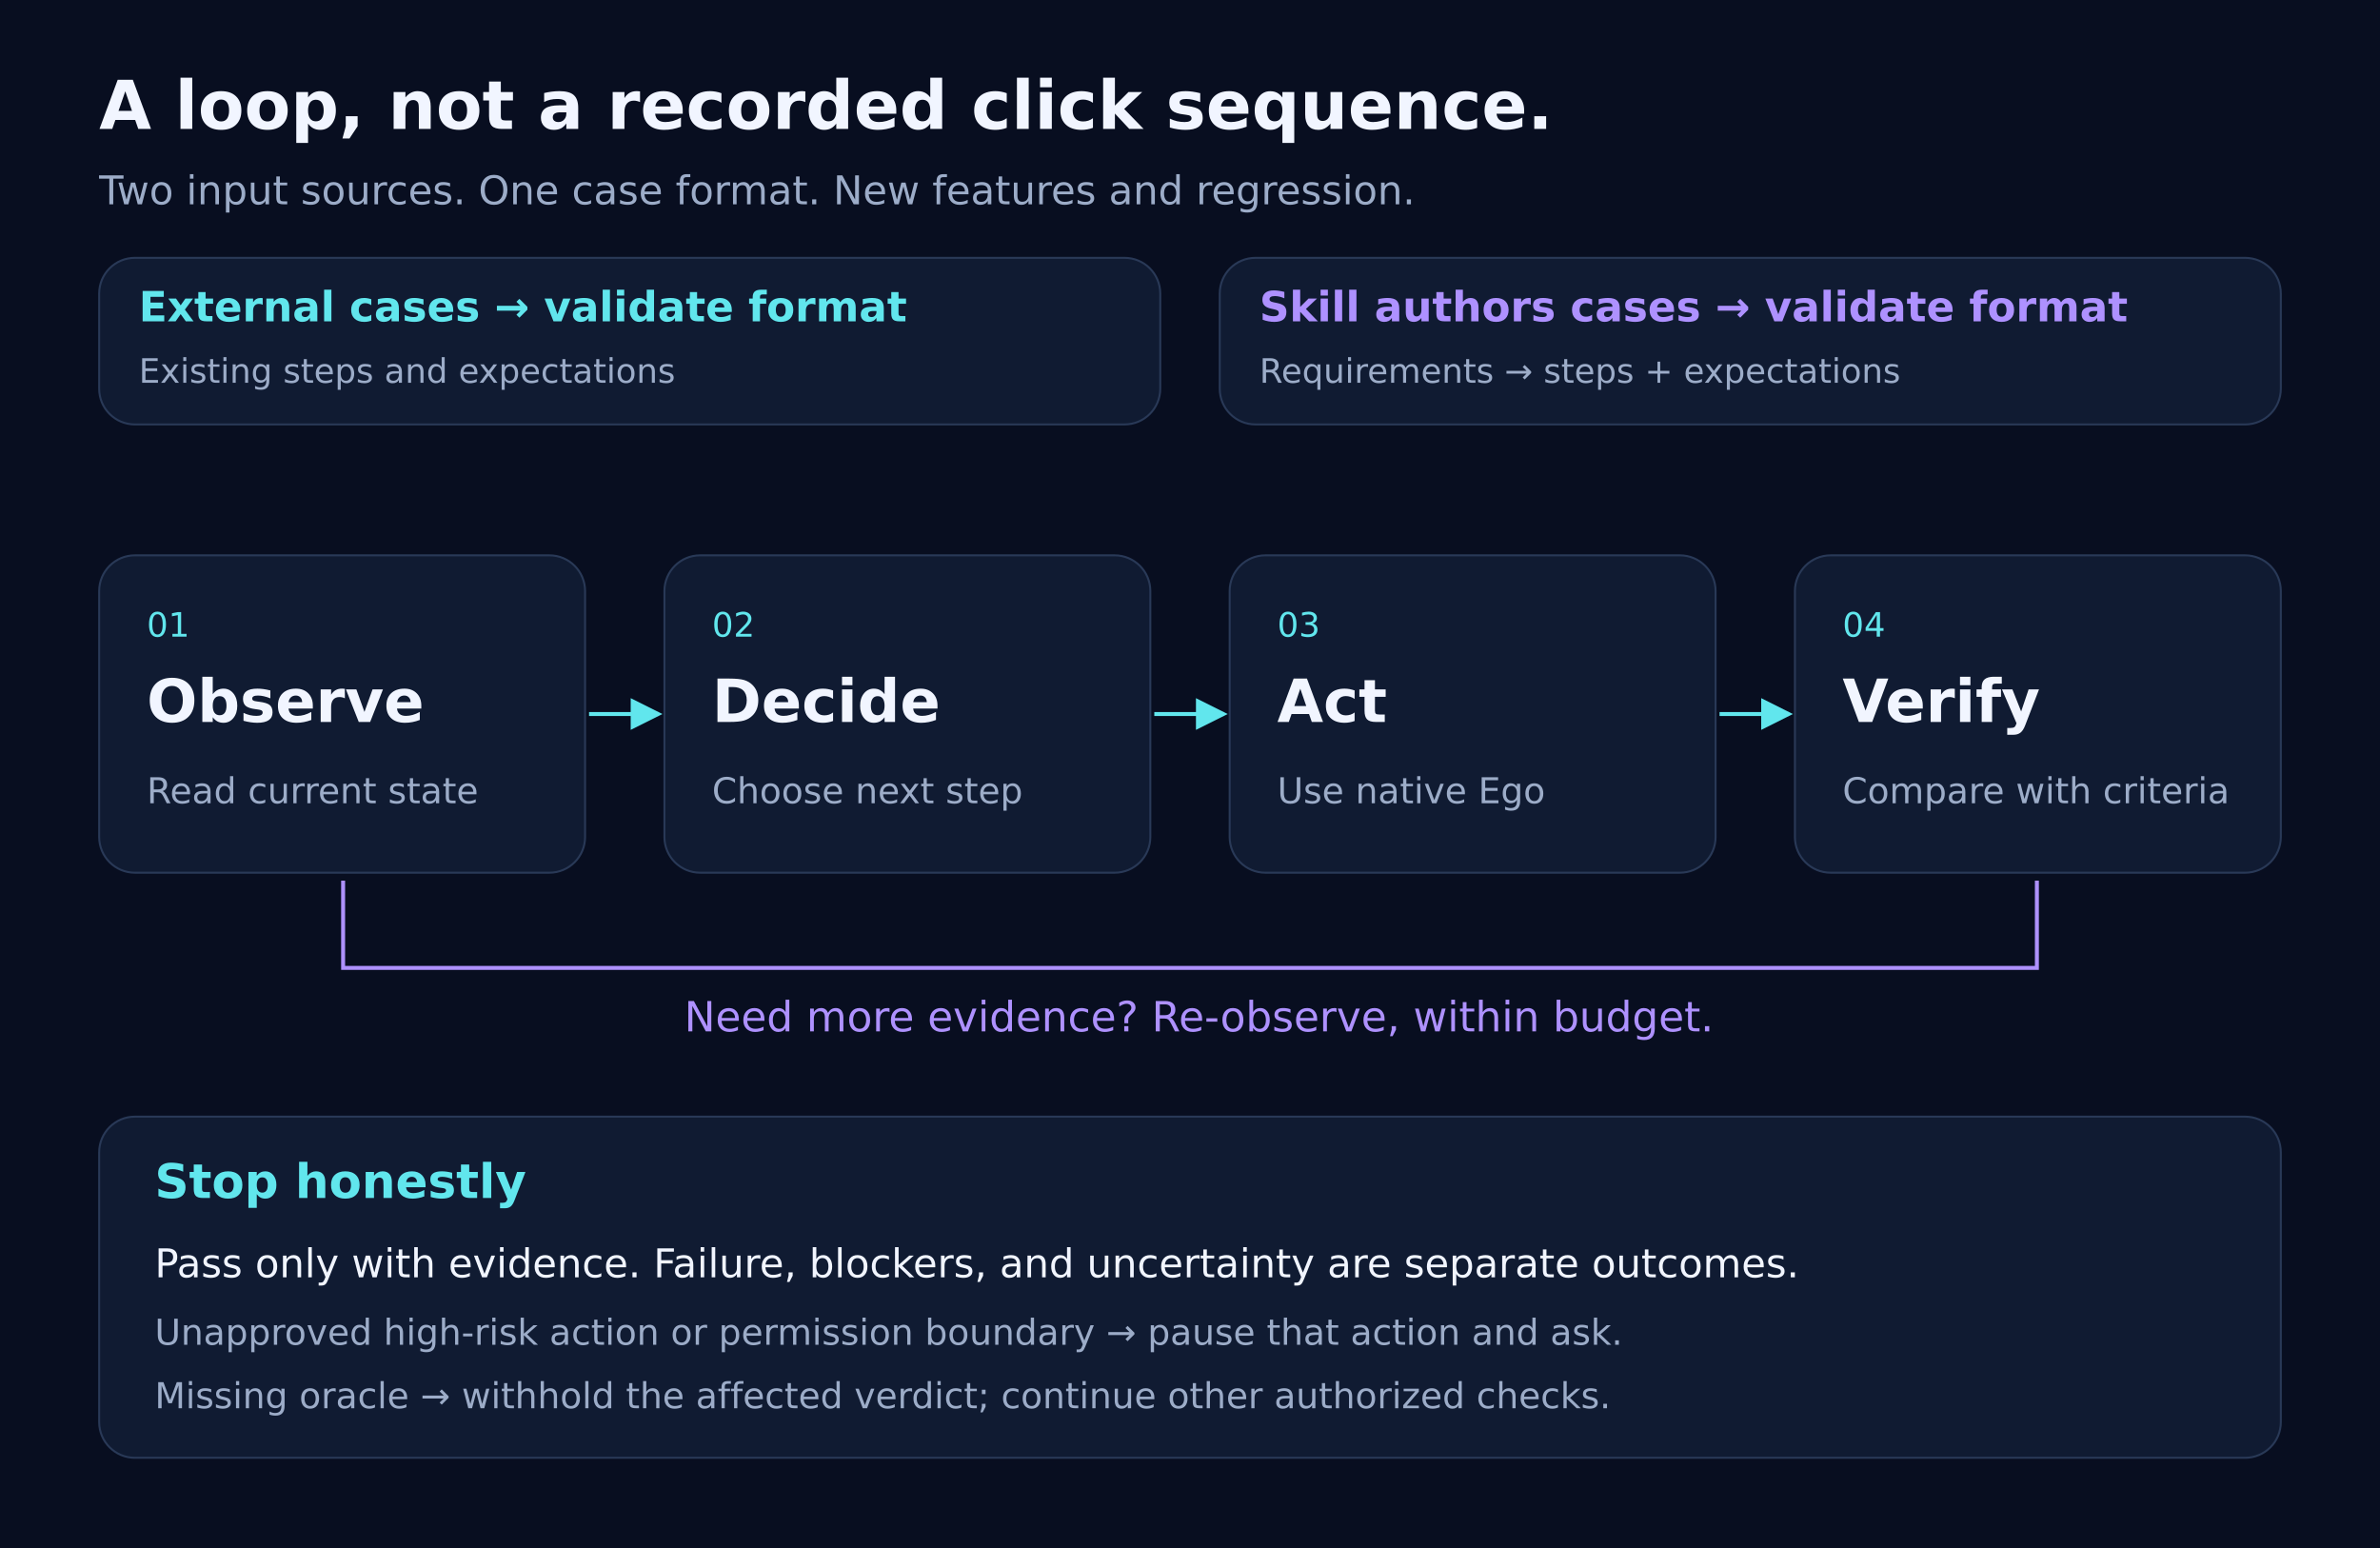
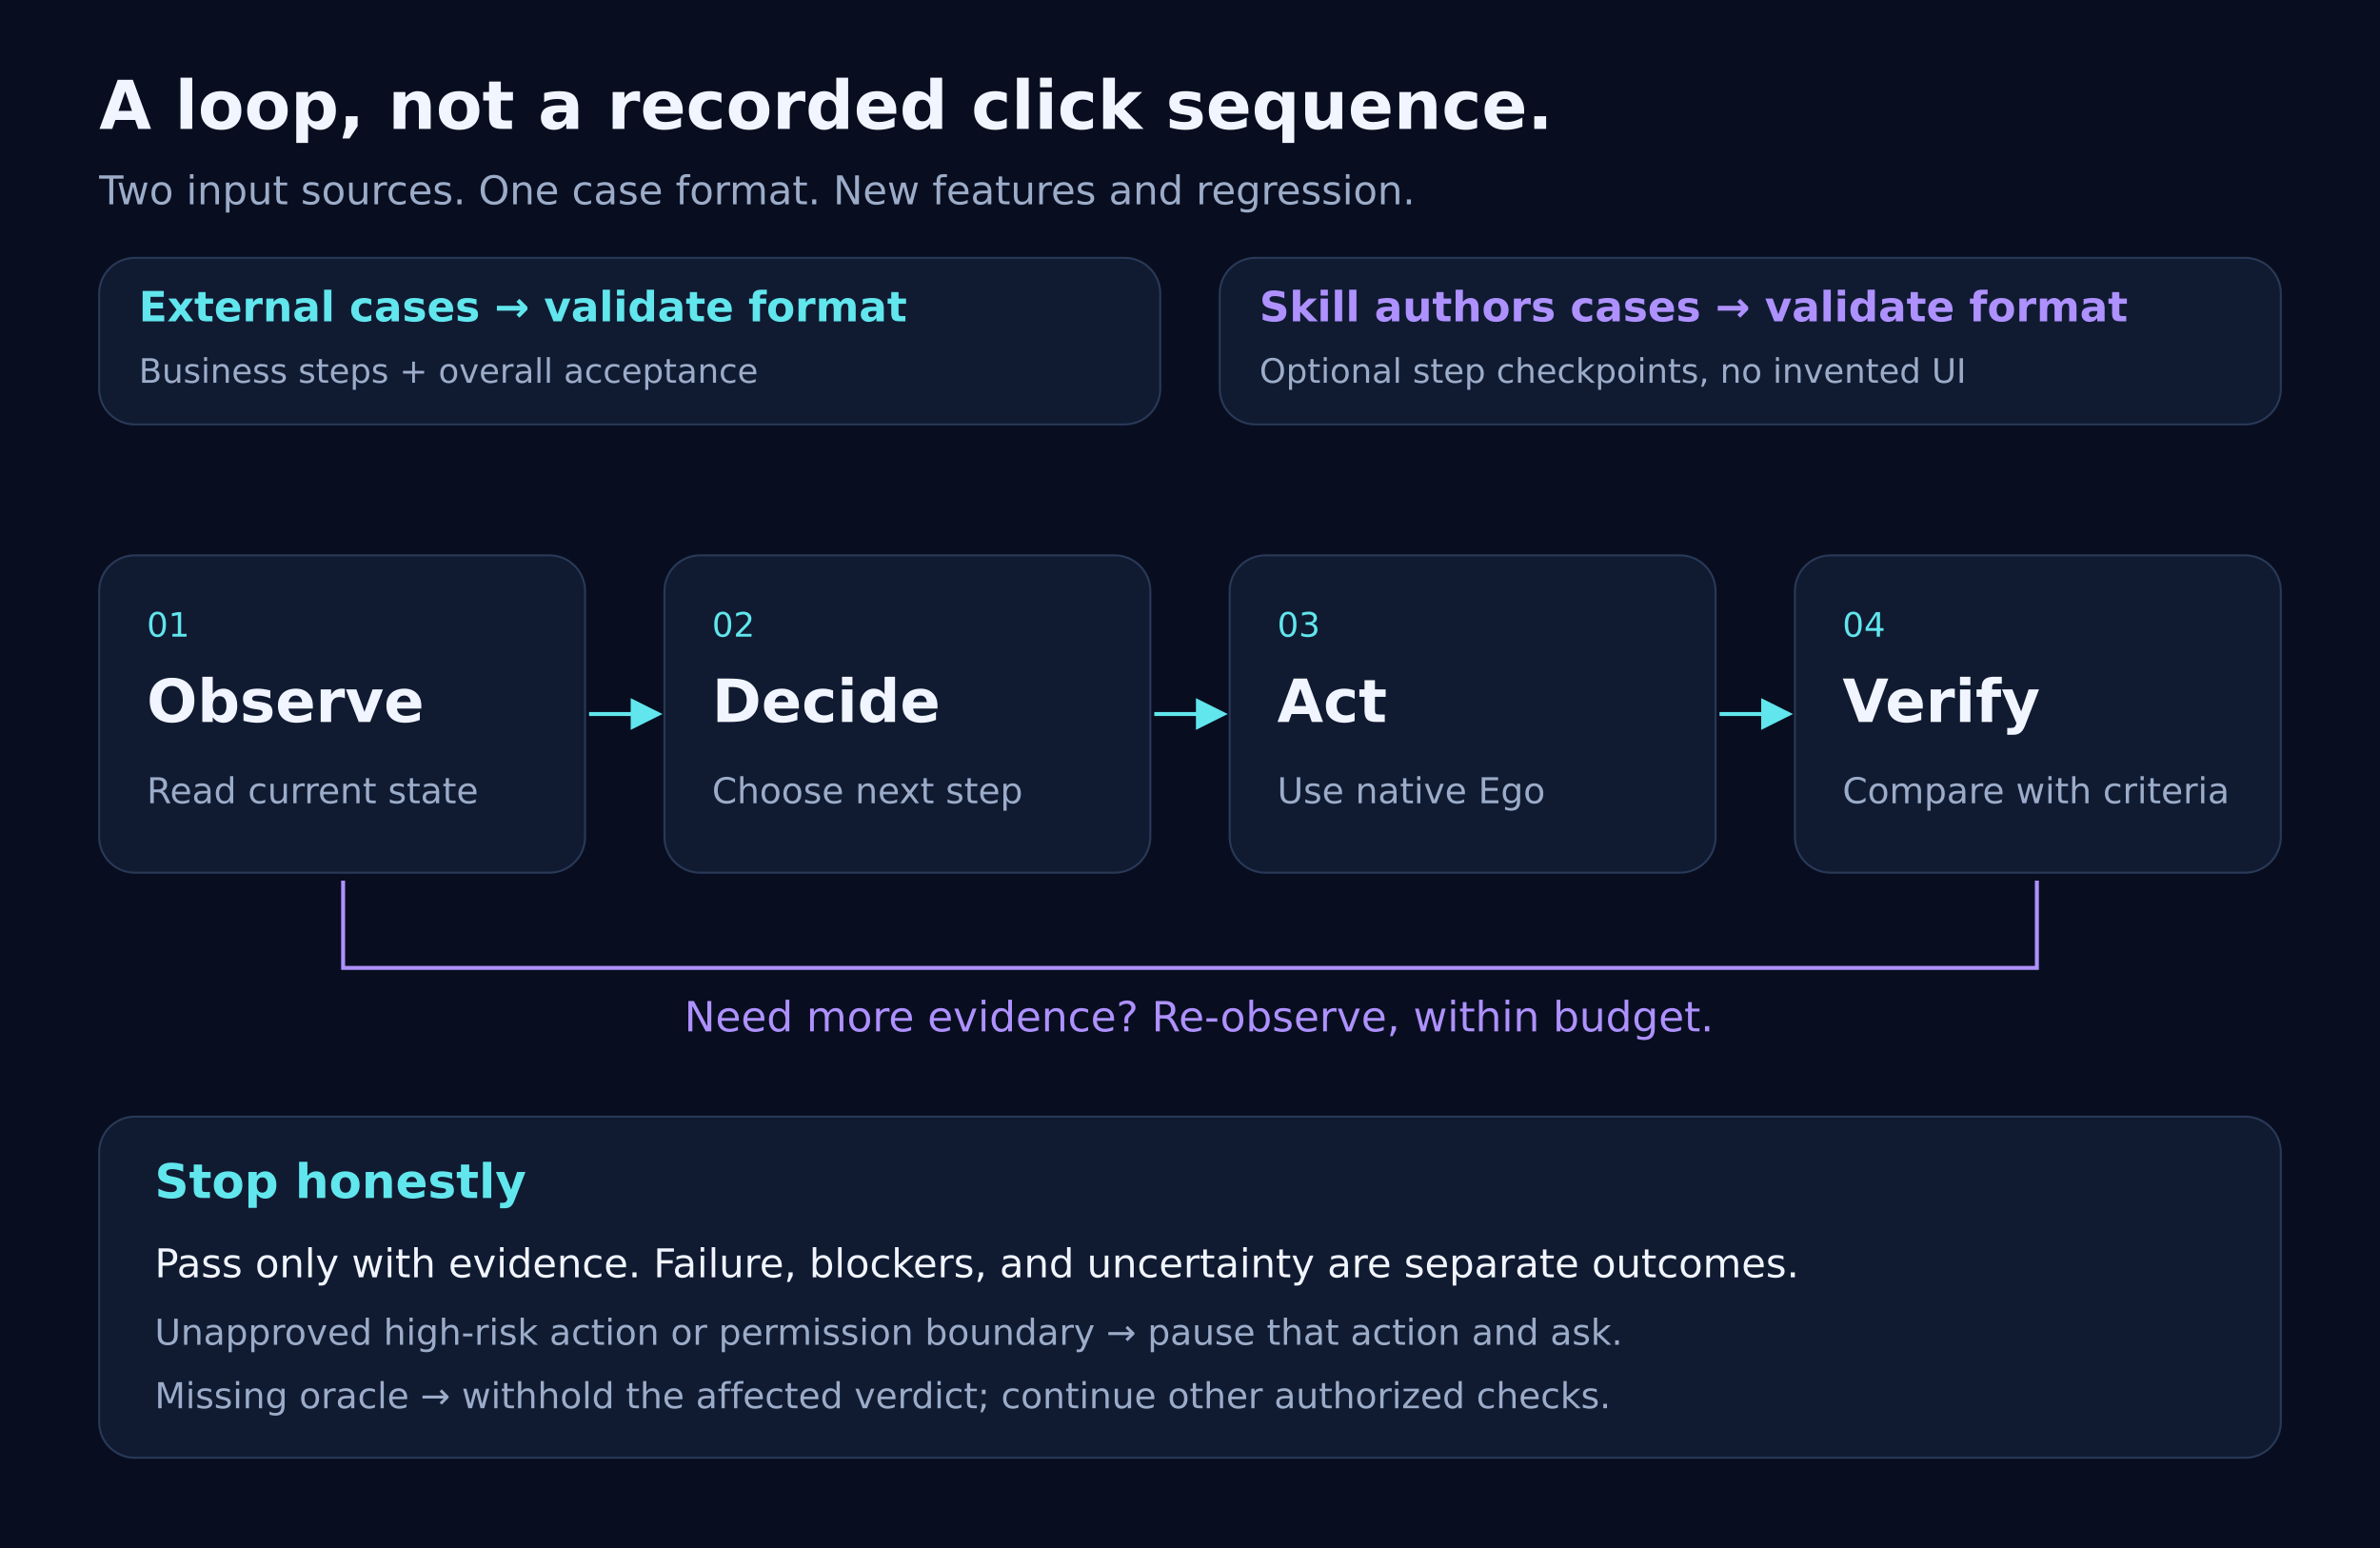
<svg xmlns="http://www.w3.org/2000/svg" width="1200" height="780" viewBox="0 0 1200 780" role="img" aria-label="Adaptive test workflow">
  <defs>
    <linearGradient id="g">
      <stop stop-color="#61e6ed" />
      <stop offset="1" stop-color="#ae91ff" />
    </linearGradient>
    <marker id="arrow" markerWidth="8" markerHeight="8" refX="7" refY="4" orient="auto">
      <path d="M0,0 L8,4 L0,8" fill="#61e6ed" />
    </marker>
  </defs>
  <g font-family="DejaVu Sans, Noto Sans CJK SC, sans-serif">
    <rect x="0" y="0" width="1200" height="780" rx="0" fill="#080e20" stroke="#080e20" />
    <path d="M0,2 H1200" stroke="url(#g)" stroke-width="4" />
    <text x="50" y="65" font-size="34" fill="#f1f5ff" font-weight="700">A loop, not a recorded click sequence.</text>
    <text x="50" y="103" font-size="20" fill="#9cacc8" font-weight="400">Two input sources. One case format. New features and regression.</text>
    <rect x="50" y="130" width="535" height="84" rx="18" fill="#101b32" stroke="#293957" />
    <text x="70" y="162" font-size="21" fill="#61e6ed" font-weight="700">External cases → validate format</text>
-     <text x="70" y="193" font-size="17" fill="#9cacc8" font-weight="400">Existing steps and expectations</text>
+     <text x="70" y="193" font-size="17" fill="#9cacc8" font-weight="400">Business steps + overall acceptance</text>
    <rect x="615" y="130" width="535" height="84" rx="18" fill="#101b32" stroke="#293957" />
    <text x="635" y="162" font-size="21" fill="#ae91ff" font-weight="700">Skill authors cases → validate format</text>
-     <text x="635" y="193" font-size="17" fill="#9cacc8" font-weight="400">Requirements → steps + expectations</text>
+     <text x="635" y="193" font-size="17" fill="#9cacc8" font-weight="400">Optional step checkpoints, no invented UI</text>
    <g transform="translate(0 120)">
      <rect x="50" y="160" width="245" height="160" rx="18" fill="#101b32" stroke="#293957" />
      <text x="74" y="201" font-size="17" fill="#61e6ed" font-weight="400">01</text>
      <text x="74" y="244" font-size="30" fill="#f1f5ff" font-weight="700">Observe</text>
      <text x="74" y="285" font-size="18" fill="#9cacc8" font-weight="400">Read current state</text>
      <path d="M297,240 L332,240" stroke="#61e6ed" stroke-width="2" fill="none" marker-end="url(#arrow)" />
      <rect x="335" y="160" width="245" height="160" rx="18" fill="#101b32" stroke="#293957" />
      <text x="359" y="201" font-size="17" fill="#61e6ed" font-weight="400">02</text>
      <text x="359" y="244" font-size="30" fill="#f1f5ff" font-weight="700">Decide</text>
      <text x="359" y="285" font-size="18" fill="#9cacc8" font-weight="400">Choose next step</text>
      <path d="M582,240 L617,240" stroke="#61e6ed" stroke-width="2" fill="none" marker-end="url(#arrow)" />
      <rect x="620" y="160" width="245" height="160" rx="18" fill="#101b32" stroke="#293957" />
      <text x="644" y="201" font-size="17" fill="#61e6ed" font-weight="400">03</text>
      <text x="644" y="244" font-size="30" fill="#f1f5ff" font-weight="700">Act</text>
      <text x="644" y="285" font-size="18" fill="#9cacc8" font-weight="400">Use native Ego</text>
      <path d="M867,240 L902,240" stroke="#61e6ed" stroke-width="2" fill="none" marker-end="url(#arrow)" />
      <rect x="905" y="160" width="245" height="160" rx="18" fill="#101b32" stroke="#293957" />
      <text x="929" y="201" font-size="17" fill="#61e6ed" font-weight="400">04</text>
      <text x="929" y="244" font-size="30" fill="#f1f5ff" font-weight="700">Verify</text>
      <text x="929" y="285" font-size="18" fill="#9cacc8" font-weight="400">Compare with criteria</text>
      <path d="M1027,324 V368 H173 V324" fill="none" stroke="#ae91ff" stroke-width="2" />
      <text x="345" y="400" font-size="21" fill="#ae91ff" font-weight="400">Need more evidence? Re-observe, within budget.</text>
      <rect x="50" y="443" width="1100" height="172" rx="18" fill="#101b32" stroke="#293957" />
      <text x="78" y="484" font-size="24" fill="#61e6ed" font-weight="700">Stop honestly</text>
      <text x="78" y="524" font-size="20" fill="#f1f5ff" font-weight="400">Pass only with evidence. Failure, blockers, and uncertainty are separate outcomes.</text>
      <text x="78" y="558" font-size="18" fill="#9cacc8" font-weight="400">Unapproved high-risk action or permission boundary → pause that action and ask.</text>
      <text x="78" y="590" font-size="18" fill="#9cacc8" font-weight="400">Missing oracle → withhold the affected verdict; continue other authorized checks.</text>
    </g>
  </g>
</svg>
